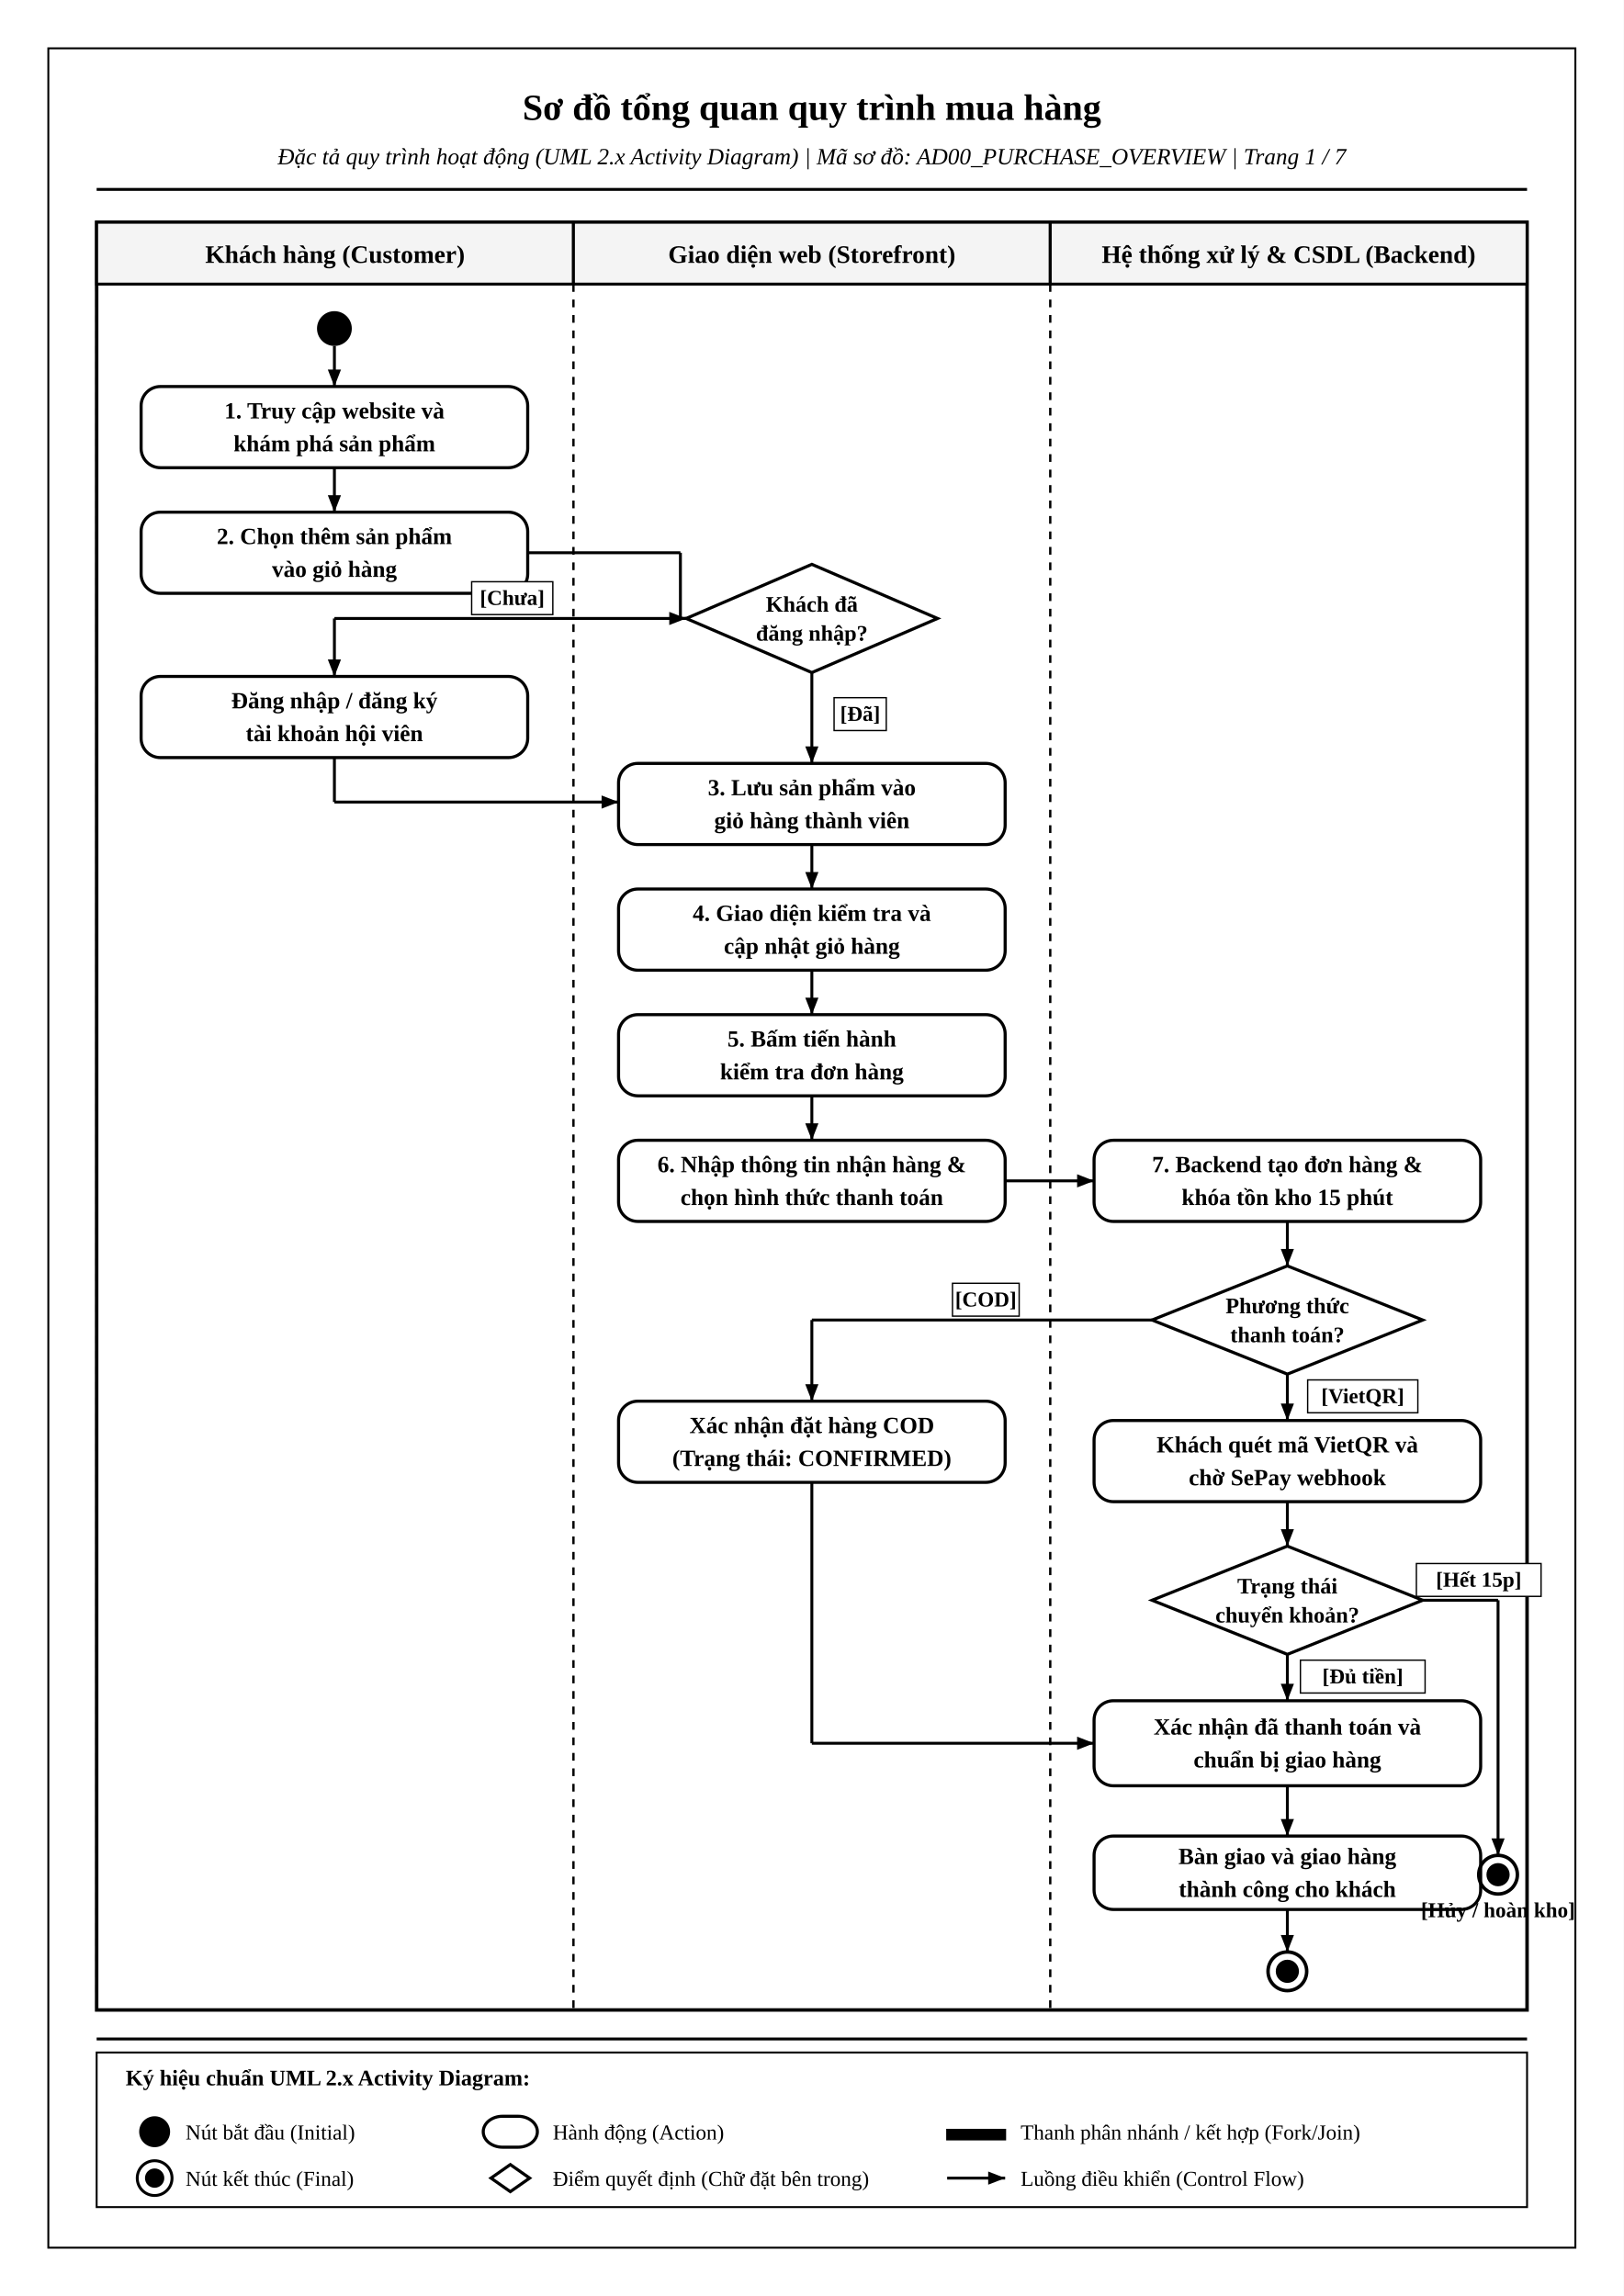
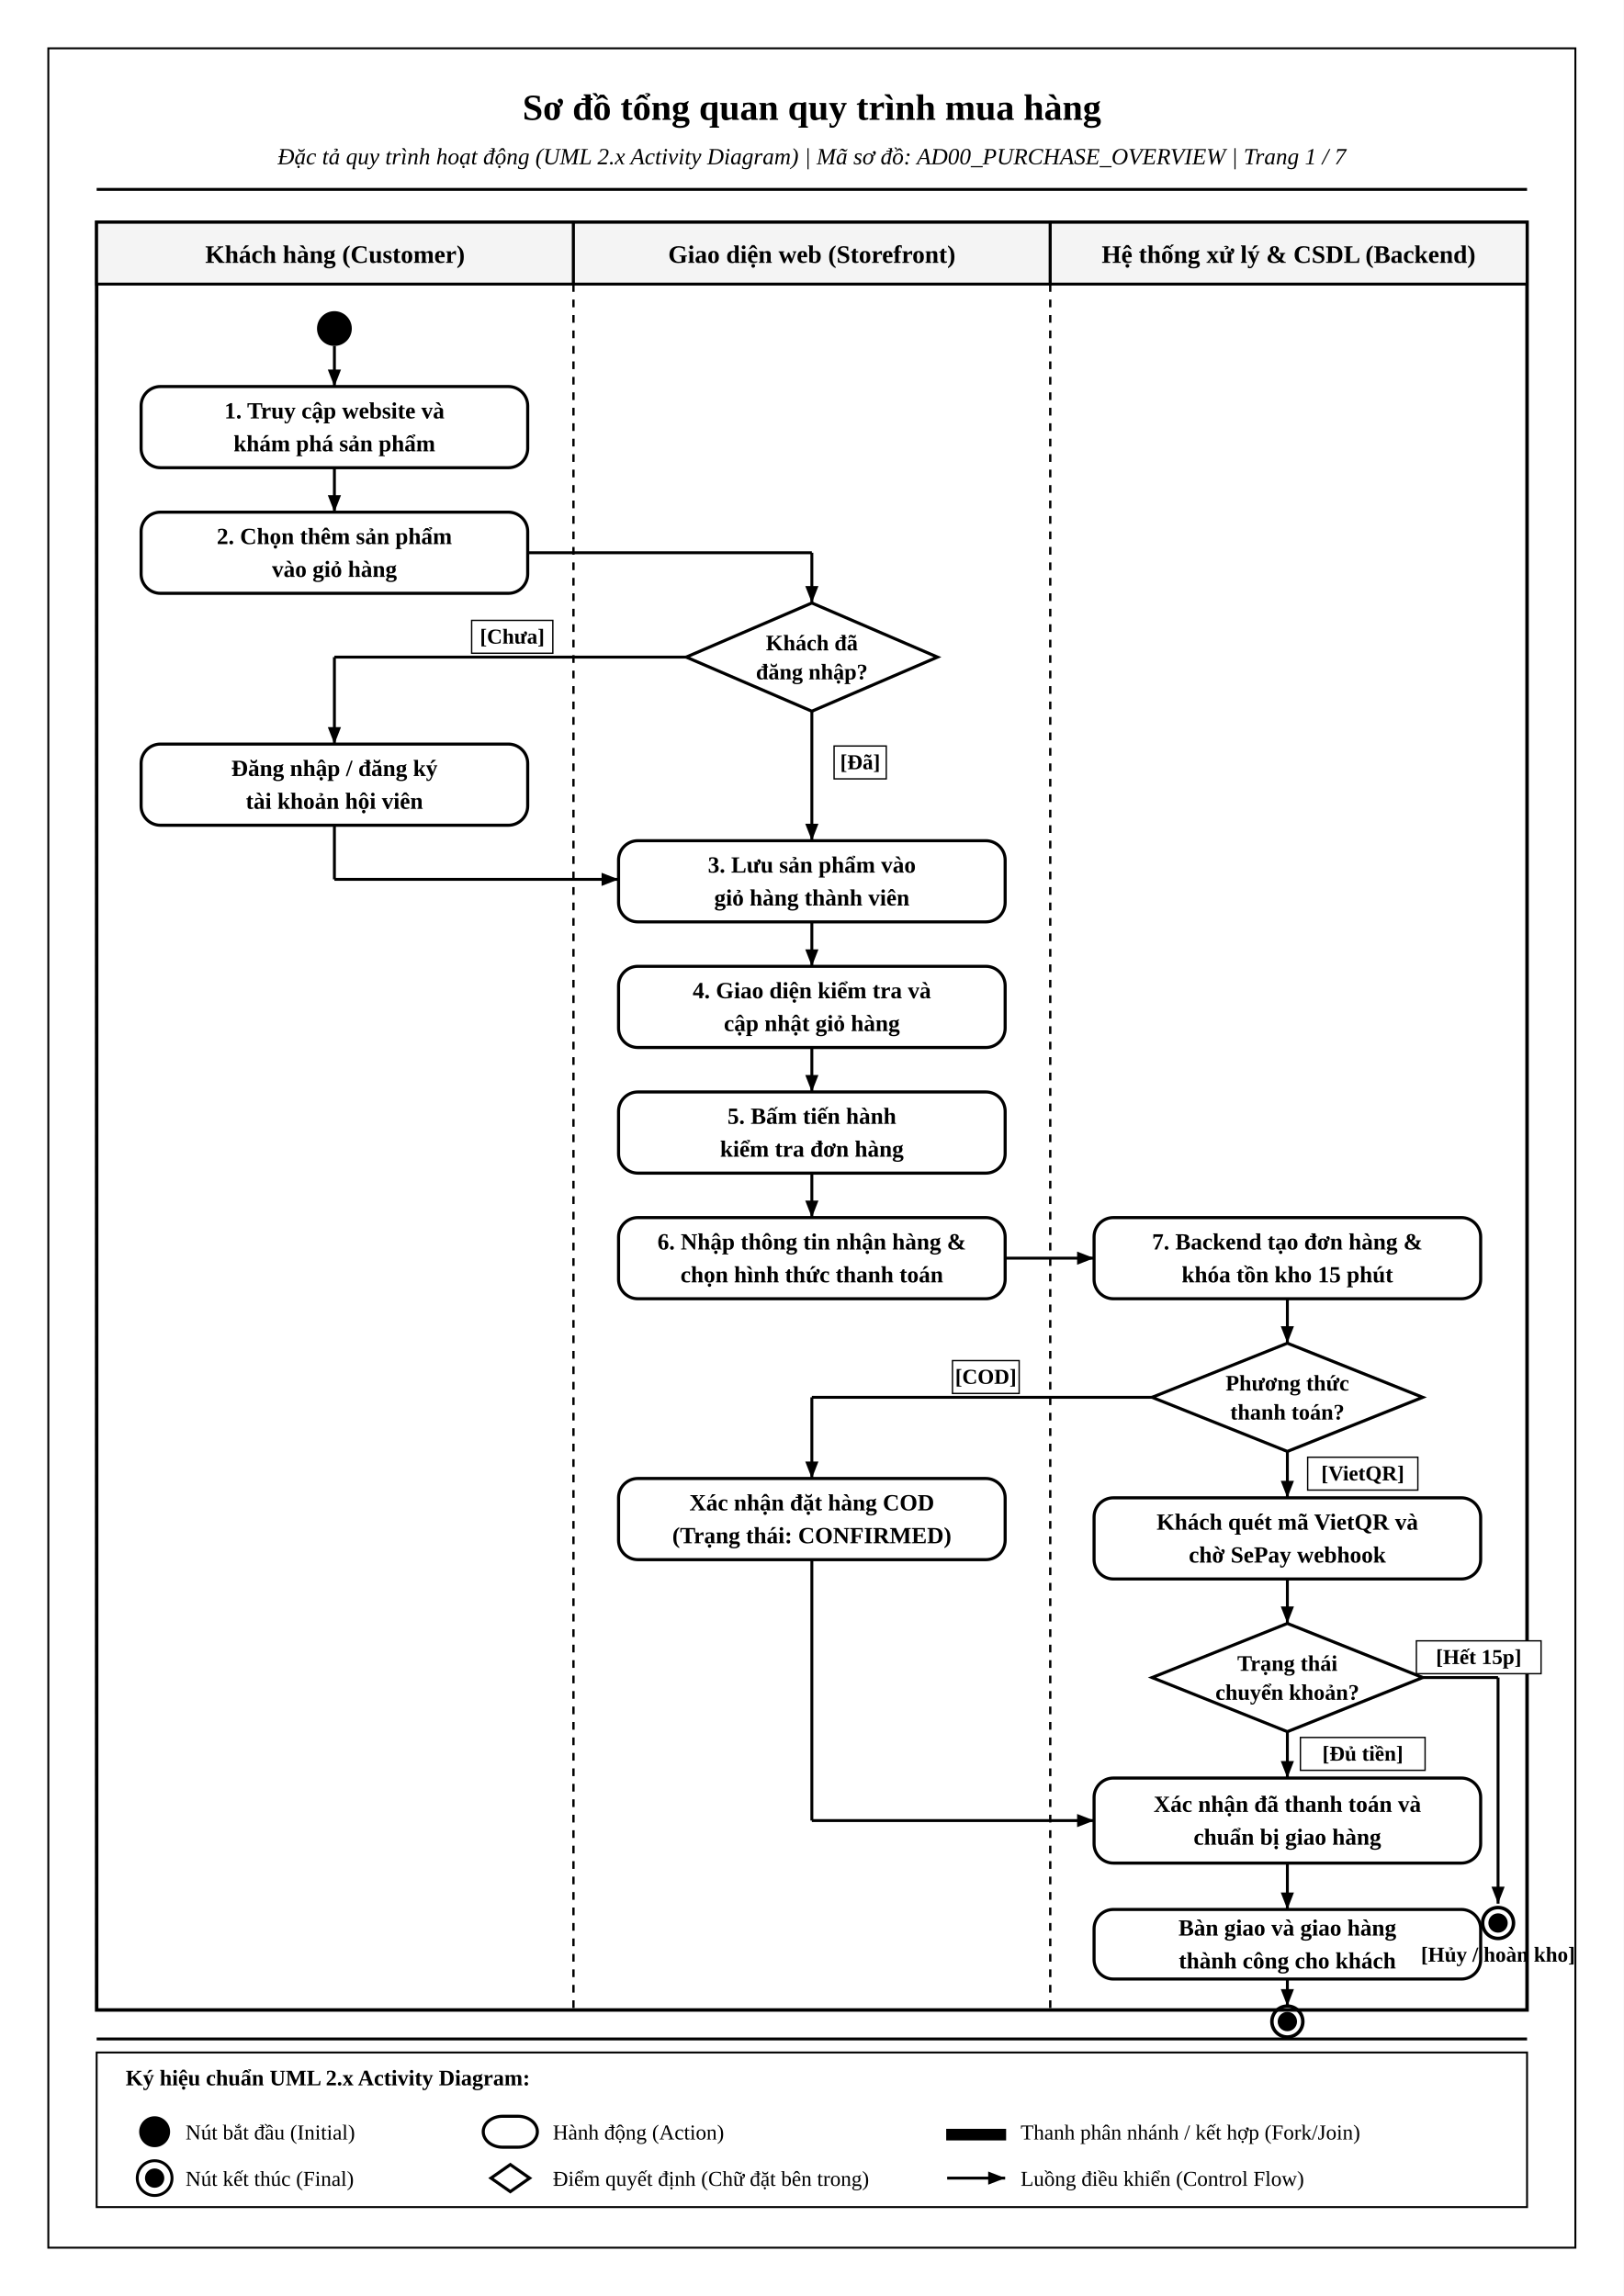
<svg xmlns="http://www.w3.org/2000/svg" viewBox="0 0 840 1188" width="840" height="1188">
  <defs>
    <style>
      .title { font-family: 'Times New Roman', serif; font-size: 19px; font-weight: bold; fill: #000000; text-anchor: middle; }
      .subtitle { font-family: 'Times New Roman', serif; font-size: 12px; font-style: italic; fill: #000000; text-anchor: middle; }
      .act-txt { font-family: 'Times New Roman', serif; font-size: 12px; font-weight: bold; fill: #000000; text-anchor: middle; }
      .dec-txt { font-family: 'Times New Roman', serif; font-size: 11.5px; font-weight: bold; fill: #000000; text-anchor: middle; }
      .guard-txt { font-family: 'Times New Roman', serif; font-size: 11px; font-weight: bold; fill: #000000; text-anchor: middle; }
      .leg-lbl { font-family: 'Times New Roman', serif; font-size: 11px; fill: #000000; }
      .line { stroke: #000000; stroke-width: 1.5; fill: none; }
      .action-rect { fill: #FFFFFF; stroke: #000000; stroke-width: 1.6; rx: 10px; ry: 10px; }
      .decision-diamond { fill: #FFFFFF; stroke: #000000; stroke-width: 1.6; }
      .sync-bar { fill: #000000; stroke: #000000; }
    </style>
    <marker id="arrow" viewBox="0 0 10 10" refX="9" refY="5" markerWidth="6.5" markerHeight="6.5" orient="auto">
      <path d="M 0 1.5 L 9 5 L 0 8.5 Z" fill="#000000" />
    </marker>
  </defs>
  <rect x="0" y="0" width="840" height="1188" fill="#FFFFFF" />
  <rect x="25" y="25" width="790" height="1138" fill="none" stroke="#000000" stroke-width="1" />
  <text x="420.0" y="62" class="title">Sơ đồ tổng quan quy trình mua hàng</text>
  <text x="420.0" y="85" class="subtitle">Đặc tả quy trình hoạt động (UML 2.x Activity Diagram) | Mã sơ đồ: AD00_PURCHASE_OVERVIEW | Trang 1 / 7</text>
  <line x1="50" y1="98" x2="790" y2="98" class="line" />
  <rect x="50" y="115" width="740" height="925" fill="none" stroke="#000000" stroke-width="1.8" />
  <rect x="50.0" y="115" width="246.667" height="32" fill="#F4F4F4" stroke="#000000" stroke-width="1.5" />
  <text x="173.333" y="136" font-family="'Times New Roman', serif" font-size="13px" font-weight="bold" fill="#000000" text-anchor="middle">Khách hàng (Customer)</text>
  <line x1="50.0" y1="147" x2="50.0" y2="1040" stroke="#000000" stroke-width="1.2" stroke-dasharray="4,4" />
  <rect x="296.667" y="115" width="246.667" height="32" fill="#F4F4F4" stroke="#000000" stroke-width="1.5" />
  <text x="420" y="136" font-family="'Times New Roman', serif" font-size="13px" font-weight="bold" fill="#000000" text-anchor="middle">Giao diện web (Storefront)</text>
  <line x1="296.667" y1="147" x2="296.667" y2="1040" stroke="#000000" stroke-width="1.2" stroke-dasharray="4,4" />
  <rect x="543.333" y="115" width="246.667" height="32" fill="#F4F4F4" stroke="#000000" stroke-width="1.5" />
  <text x="666.667" y="136" font-family="'Times New Roman', serif" font-size="13px" font-weight="bold" fill="#000000" text-anchor="middle">Hệ thống xử lý &amp; CSDL (Backend)</text>
  <line x1="543.333" y1="147" x2="543.333" y2="1040" stroke="#000000" stroke-width="1.2" stroke-dasharray="4,4" />
  <line x1="790" y1="147" x2="790" y2="1040" stroke="#000000" stroke-width="1.2" />
  <circle cx="173" cy="170" r="9" fill="#000000" />
  <line x1="173" y1="179" x2="173" y2="200" class="line" marker-end="url(#arrow)" />
  <rect x="73" y="200" width="200" height="42" class="action-rect" />
  <text x="173.0" y="216.5" class="act-txt">1. Truy cập website và</text>
  <text x="173.0" y="233.5" class="act-txt">khám phá sản phẩm</text>
  <line x1="173" y1="242" x2="173" y2="265" class="line" marker-end="url(#arrow)" />
  <rect x="73" y="265" width="200" height="42" class="action-rect" />
  <text x="173.0" y="281.5" class="act-txt">2. Chọn thêm sản phẩm</text>
  <text x="173.0" y="298.5" class="act-txt">vào giỏ hàng</text>
-   <line x1="273" y1="286" x2="352" y2="286" class="line" />
-   <line x1="352" y1="286" x2="352" y2="320" class="line" />
-   <line x1="352" y1="320" x2="355" y2="320" class="line" marker-end="url(#arrow)" />
-   <polygon points="420,292 485,320 420,348 355,320" class="decision-diamond" />
-   <text x="420" y="316.5" class="dec-txt">Khách đã</text>
-   <text x="420" y="331.5" class="dec-txt">đăng nhập?</text>
-   <line x1="355" y1="320" x2="173" y2="320" class="line" />
-   <line x1="173" y1="320" x2="173" y2="350" class="line" marker-end="url(#arrow)" />
-   <rect x="244.0" y="301" width="42.0" height="17" fill="#FFFFFF" stroke="#000000" stroke-width="0.7" />
-   <text x="265" y="313" class="guard-txt">[Chưa]</text>
-   <rect x="73" y="350" width="200" height="42" class="action-rect" />
-   <text x="173.0" y="366.5" class="act-txt">Đăng nhập / đăng ký</text>
-   <text x="173.0" y="383.5" class="act-txt">tài khoản hội viên</text>
-   <line x1="173" y1="392" x2="173" y2="415" class="line" />
-   <line x1="173" y1="415" x2="320" y2="415" class="line" marker-end="url(#arrow)" />
-   <line x1="420" y1="348" x2="420" y2="395" class="line" marker-end="url(#arrow)" />
-   <rect x="431.5" y="361" width="27.0" height="17" fill="#FFFFFF" stroke="#000000" stroke-width="0.7" />
-   <text x="445" y="373" class="guard-txt">[Đã]</text>
-   <rect x="320" y="395" width="200" height="42" class="action-rect" />
-   <text x="420.0" y="411.5" class="act-txt">3. Lưu sản phẩm vào</text>
-   <text x="420.0" y="428.5" class="act-txt">giỏ hàng thành viên</text>
-   <line x1="420" y1="437" x2="420" y2="460" class="line" marker-end="url(#arrow)" />
-   <rect x="320" y="460" width="200" height="42" class="action-rect" />
-   <text x="420.0" y="476.5" class="act-txt">4. Giao diện kiểm tra và</text>
-   <text x="420.0" y="493.5" class="act-txt">cập nhật giỏ hàng</text>
-   <line x1="420" y1="502" x2="420" y2="525" class="line" marker-end="url(#arrow)" />
-   <rect x="320" y="525" width="200" height="42" class="action-rect" />
-   <text x="420.0" y="541.5" class="act-txt">5. Bấm tiến hành</text>
-   <text x="420.0" y="558.5" class="act-txt">kiểm tra đơn hàng</text>
-   <line x1="420" y1="567" x2="420" y2="590" class="line" marker-end="url(#arrow)" />
-   <rect x="320" y="590" width="200" height="42" class="action-rect" />
-   <text x="420.0" y="606.5" class="act-txt">6. Nhập thông tin nhận hàng &amp;</text>
-   <text x="420.0" y="623.5" class="act-txt">chọn hình thức thanh toán</text>
-   <line x1="520" y1="611" x2="566" y2="611" class="line" marker-end="url(#arrow)" />
-   <rect x="566" y="590" width="200" height="42" class="action-rect" />
-   <text x="666.0" y="606.5" class="act-txt">7. Backend tạo đơn hàng &amp;</text>
-   <text x="666.0" y="623.5" class="act-txt">khóa tồn kho 15 phút</text>
-   <line x1="666" y1="632" x2="666" y2="655" class="line" marker-end="url(#arrow)" />
-   <polygon points="666,655 736,683 666,711 596,683" class="decision-diamond" />
-   <text x="666" y="679.5" class="dec-txt">Phương thức</text>
-   <text x="666" y="694.5" class="dec-txt">thanh toán?</text>
-   <line x1="596" y1="683" x2="420" y2="683" class="line" />
-   <line x1="420" y1="683" x2="420" y2="725" class="line" marker-end="url(#arrow)" />
-   <rect x="492.75" y="664" width="34.5" height="17" fill="#FFFFFF" stroke="#000000" stroke-width="0.7" />
-   <text x="510" y="676" class="guard-txt">[COD]</text>
-   <rect x="320" y="725" width="200" height="42" class="action-rect" />
-   <text x="420.0" y="741.5" class="act-txt">Xác nhận đặt hàng COD</text>
-   <text x="420.0" y="758.5" class="act-txt">(Trạng thái: CONFIRMED)</text>
-   <line x1="666" y1="711" x2="666" y2="735" class="line" marker-end="url(#arrow)" />
-   <rect x="676.5" y="714" width="57.0" height="17" fill="#FFFFFF" stroke="#000000" stroke-width="0.7" />
-   <text x="705" y="726" class="guard-txt">[VietQR]</text>
-   <rect x="566" y="735" width="200" height="42" class="action-rect" />
-   <text x="666.0" y="751.5" class="act-txt">Khách quét mã VietQR và</text>
-   <text x="666.0" y="768.5" class="act-txt">chờ SePay webhook</text>
-   <line x1="666" y1="777" x2="666" y2="800" class="line" marker-end="url(#arrow)" />
-   <polygon points="666,800 736,828 666,856 596,828" class="decision-diamond" />
-   <text x="666" y="824.5" class="dec-txt">Trạng thái</text>
-   <text x="666" y="839.5" class="dec-txt">chuyển khoản?</text>
-   <line x1="666" y1="856" x2="666" y2="880" class="line" marker-end="url(#arrow)" />
-   <rect x="672.75" y="859" width="64.5" height="17" fill="#FFFFFF" stroke="#000000" stroke-width="0.7" />
-   <text x="705" y="871" class="guard-txt">[Đủ tiền]</text>
-   <rect x="566" y="880" width="200" height="44" class="action-rect" />
-   <text x="666.0" y="897.5" class="act-txt">Xác nhận đã thanh toán và</text>
-   <text x="666.0" y="914.5" class="act-txt">chuẩn bị giao hàng</text>
-   <line x1="420" y1="767" x2="420" y2="902" class="line" />
-   <line x1="420" y1="902" x2="566" y2="902" class="line" marker-end="url(#arrow)" />
-   <line x1="666" y1="924" x2="666" y2="950" class="line" marker-end="url(#arrow)" />
-   <rect x="566" y="950" width="200" height="38" class="action-rect" />
-   <text x="666.0" y="964.5" class="act-txt">Bàn giao và giao hàng</text>
-   <text x="666.0" y="981.5" class="act-txt">thành công cho khách</text>
-   <line x1="666" y1="988" x2="666" y2="1010" class="line" marker-end="url(#arrow)" />
-   <circle cx="666" cy="1020" r="10" fill="none" stroke="#000000" stroke-width="1.8" />
-   <circle cx="666" cy="1020" r="6" fill="#000000" />
-   <line x1="736" y1="828" x2="775" y2="828" class="line" />
-   <line x1="775" y1="828" x2="775" y2="960" class="line" marker-end="url(#arrow)" />
-   <rect x="732.75" y="809" width="64.5" height="17" fill="#FFFFFF" stroke="#000000" stroke-width="0.7" />
-   <text x="765" y="821" class="guard-txt">[Hết 15p]</text>
-   <circle cx="775" cy="970" r="10" fill="none" stroke="#000000" stroke-width="1.8" />
-   <circle cx="775" cy="970" r="6" fill="#000000" />
-   <text x="775" y="992" class="guard-txt">[Hủy / hoàn kho]</text>
+   <line x1="273" y1="286" x2="420" y2="286" class="line" />
+   <line x1="420" y1="286" x2="420" y2="312" class="line" marker-end="url(#arrow)" />
+   <polygon points="420,312 485,340 420,368 355,340" class="decision-diamond" />
+   <text x="420" y="336.5" class="dec-txt">Khách đã</text>
+   <text x="420" y="351.5" class="dec-txt">đăng nhập?</text>
+   <line x1="355" y1="340" x2="173" y2="340" class="line" />
+   <line x1="173" y1="340" x2="173" y2="385" class="line" marker-end="url(#arrow)" />
+   <rect x="244.0" y="321" width="42.0" height="17" fill="#FFFFFF" stroke="#000000" stroke-width="0.7" />
+   <text x="265" y="333" class="guard-txt">[Chưa]</text>
+   <rect x="73" y="385" width="200" height="42" class="action-rect" />
+   <text x="173.0" y="401.5" class="act-txt">Đăng nhập / đăng ký</text>
+   <text x="173.0" y="418.5" class="act-txt">tài khoản hội viên</text>
+   <line x1="173" y1="427" x2="173" y2="455" class="line" />
+   <line x1="173" y1="455" x2="320" y2="455" class="line" marker-end="url(#arrow)" />
+   <line x1="420" y1="368" x2="420" y2="435" class="line" marker-end="url(#arrow)" />
+   <rect x="431.5" y="386" width="27.0" height="17" fill="#FFFFFF" stroke="#000000" stroke-width="0.7" />
+   <text x="445" y="398" class="guard-txt">[Đã]</text>
+   <rect x="320" y="435" width="200" height="42" class="action-rect" />
+   <text x="420.0" y="451.5" class="act-txt">3. Lưu sản phẩm vào</text>
+   <text x="420.0" y="468.5" class="act-txt">giỏ hàng thành viên</text>
+   <line x1="420" y1="477" x2="420" y2="500" class="line" marker-end="url(#arrow)" />
+   <rect x="320" y="500" width="200" height="42" class="action-rect" />
+   <text x="420.0" y="516.5" class="act-txt">4. Giao diện kiểm tra và</text>
+   <text x="420.0" y="533.5" class="act-txt">cập nhật giỏ hàng</text>
+   <line x1="420" y1="542" x2="420" y2="565" class="line" marker-end="url(#arrow)" />
+   <rect x="320" y="565" width="200" height="42" class="action-rect" />
+   <text x="420.0" y="581.5" class="act-txt">5. Bấm tiến hành</text>
+   <text x="420.0" y="598.5" class="act-txt">kiểm tra đơn hàng</text>
+   <line x1="420" y1="607" x2="420" y2="630" class="line" marker-end="url(#arrow)" />
+   <rect x="320" y="630" width="200" height="42" class="action-rect" />
+   <text x="420.0" y="646.5" class="act-txt">6. Nhập thông tin nhận hàng &amp;</text>
+   <text x="420.0" y="663.5" class="act-txt">chọn hình thức thanh toán</text>
+   <line x1="520" y1="651" x2="566" y2="651" class="line" marker-end="url(#arrow)" />
+   <rect x="566" y="630" width="200" height="42" class="action-rect" />
+   <text x="666.0" y="646.5" class="act-txt">7. Backend tạo đơn hàng &amp;</text>
+   <text x="666.0" y="663.5" class="act-txt">khóa tồn kho 15 phút</text>
+   <line x1="666" y1="672" x2="666" y2="695" class="line" marker-end="url(#arrow)" />
+   <polygon points="666,695 736,723 666,751 596,723" class="decision-diamond" />
+   <text x="666" y="719.5" class="dec-txt">Phương thức</text>
+   <text x="666" y="734.5" class="dec-txt">thanh toán?</text>
+   <line x1="596" y1="723" x2="420" y2="723" class="line" />
+   <line x1="420" y1="723" x2="420" y2="765" class="line" marker-end="url(#arrow)" />
+   <rect x="492.75" y="704" width="34.5" height="17" fill="#FFFFFF" stroke="#000000" stroke-width="0.7" />
+   <text x="510" y="716" class="guard-txt">[COD]</text>
+   <rect x="320" y="765" width="200" height="42" class="action-rect" />
+   <text x="420.0" y="781.5" class="act-txt">Xác nhận đặt hàng COD</text>
+   <text x="420.0" y="798.5" class="act-txt">(Trạng thái: CONFIRMED)</text>
+   <line x1="666" y1="751" x2="666" y2="775" class="line" marker-end="url(#arrow)" />
+   <rect x="676.5" y="754" width="57.0" height="17" fill="#FFFFFF" stroke="#000000" stroke-width="0.7" />
+   <text x="705" y="766" class="guard-txt">[VietQR]</text>
+   <rect x="566" y="775" width="200" height="42" class="action-rect" />
+   <text x="666.0" y="791.5" class="act-txt">Khách quét mã VietQR và</text>
+   <text x="666.0" y="808.5" class="act-txt">chờ SePay webhook</text>
+   <line x1="666" y1="817" x2="666" y2="840" class="line" marker-end="url(#arrow)" />
+   <polygon points="666,840 736,868 666,896 596,868" class="decision-diamond" />
+   <text x="666" y="864.5" class="dec-txt">Trạng thái</text>
+   <text x="666" y="879.5" class="dec-txt">chuyển khoản?</text>
+   <line x1="666" y1="896" x2="666" y2="920" class="line" marker-end="url(#arrow)" />
+   <rect x="672.75" y="899" width="64.5" height="17" fill="#FFFFFF" stroke="#000000" stroke-width="0.7" />
+   <text x="705" y="911" class="guard-txt">[Đủ tiền]</text>
+   <rect x="566" y="920" width="200" height="44" class="action-rect" />
+   <text x="666.0" y="937.5" class="act-txt">Xác nhận đã thanh toán và</text>
+   <text x="666.0" y="954.5" class="act-txt">chuẩn bị giao hàng</text>
+   <line x1="420" y1="807" x2="420" y2="942" class="line" />
+   <line x1="420" y1="942" x2="566" y2="942" class="line" marker-end="url(#arrow)" />
+   <line x1="666" y1="964" x2="666" y2="988" class="line" marker-end="url(#arrow)" />
+   <rect x="566" y="988" width="200" height="36" class="action-rect" />
+   <text x="666.0" y="1001.5" class="act-txt">Bàn giao và giao hàng</text>
+   <text x="666.0" y="1018.5" class="act-txt">thành công cho khách</text>
+   <line x1="666" y1="1024" x2="666" y2="1038" class="line" marker-end="url(#arrow)" />
+   <circle cx="666" cy="1046" r="8" fill="none" stroke="#000000" stroke-width="1.8" />
+   <circle cx="666" cy="1046" r="5" fill="#000000" />
+   <line x1="736" y1="868" x2="775" y2="868" class="line" />
+   <line x1="775" y1="868" x2="775" y2="985" class="line" marker-end="url(#arrow)" />
+   <rect x="732.75" y="849" width="64.5" height="17" fill="#FFFFFF" stroke="#000000" stroke-width="0.7" />
+   <text x="765" y="861" class="guard-txt">[Hết 15p]</text>
+   <circle cx="775" cy="995" r="8" fill="none" stroke="#000000" stroke-width="1.8" />
+   <circle cx="775" cy="995" r="5" fill="#000000" />
+   <text x="775" y="1015" class="guard-txt">[Hủy / hoàn kho]</text>
  <line x1="50" y1="1055" x2="790" y2="1055" class="line" />
  <rect x="50" y="1062" width="740" height="80" fill="#FFFFFF" stroke="#000000" stroke-width="1" />
  <text x="65" y="1079" font-family="'Times New Roman', serif" font-size="11.5px" font-weight="bold" fill="#000000">Ký hiệu chuẩn UML 2.x Activity Diagram:</text>
  <circle cx="80" cy="1103" r="8" fill="#000000" />
  <text x="96" y="1107" class="leg-lbl">Nút bắt đầu (Initial)</text>
  <circle cx="80" cy="1127" r="9" fill="none" stroke="#000000" stroke-width="1.5" />
  <circle cx="80" cy="1127" r="5" fill="#000000" />
  <text x="96" y="1131" class="leg-lbl">Nút kết thúc (Final)</text>
  <rect x="250" y="1095" width="28" height="16" class="action-rect" />
  <text x="286" y="1107" class="leg-lbl">Hành động (Action)</text>
  <polygon points="264,1120 274,1127 264,1134 254,1127" class="decision-diamond" />
  <text x="286" y="1131" class="leg-lbl">Điểm quyết định (Chữ đặt bên trong)</text>
  <rect x="490" y="1102" width="30" height="5" class="sync-bar" />
  <text x="528" y="1107" class="leg-lbl">Thanh phân nhánh / kết hợp (Fork/Join)</text>
  <line x1="490" y1="1127" x2="520" y2="1127" class="line" marker-end="url(#arrow)" />
  <text x="528" y="1131" class="leg-lbl">Luồng điều khiển (Control Flow)</text>
</svg>
